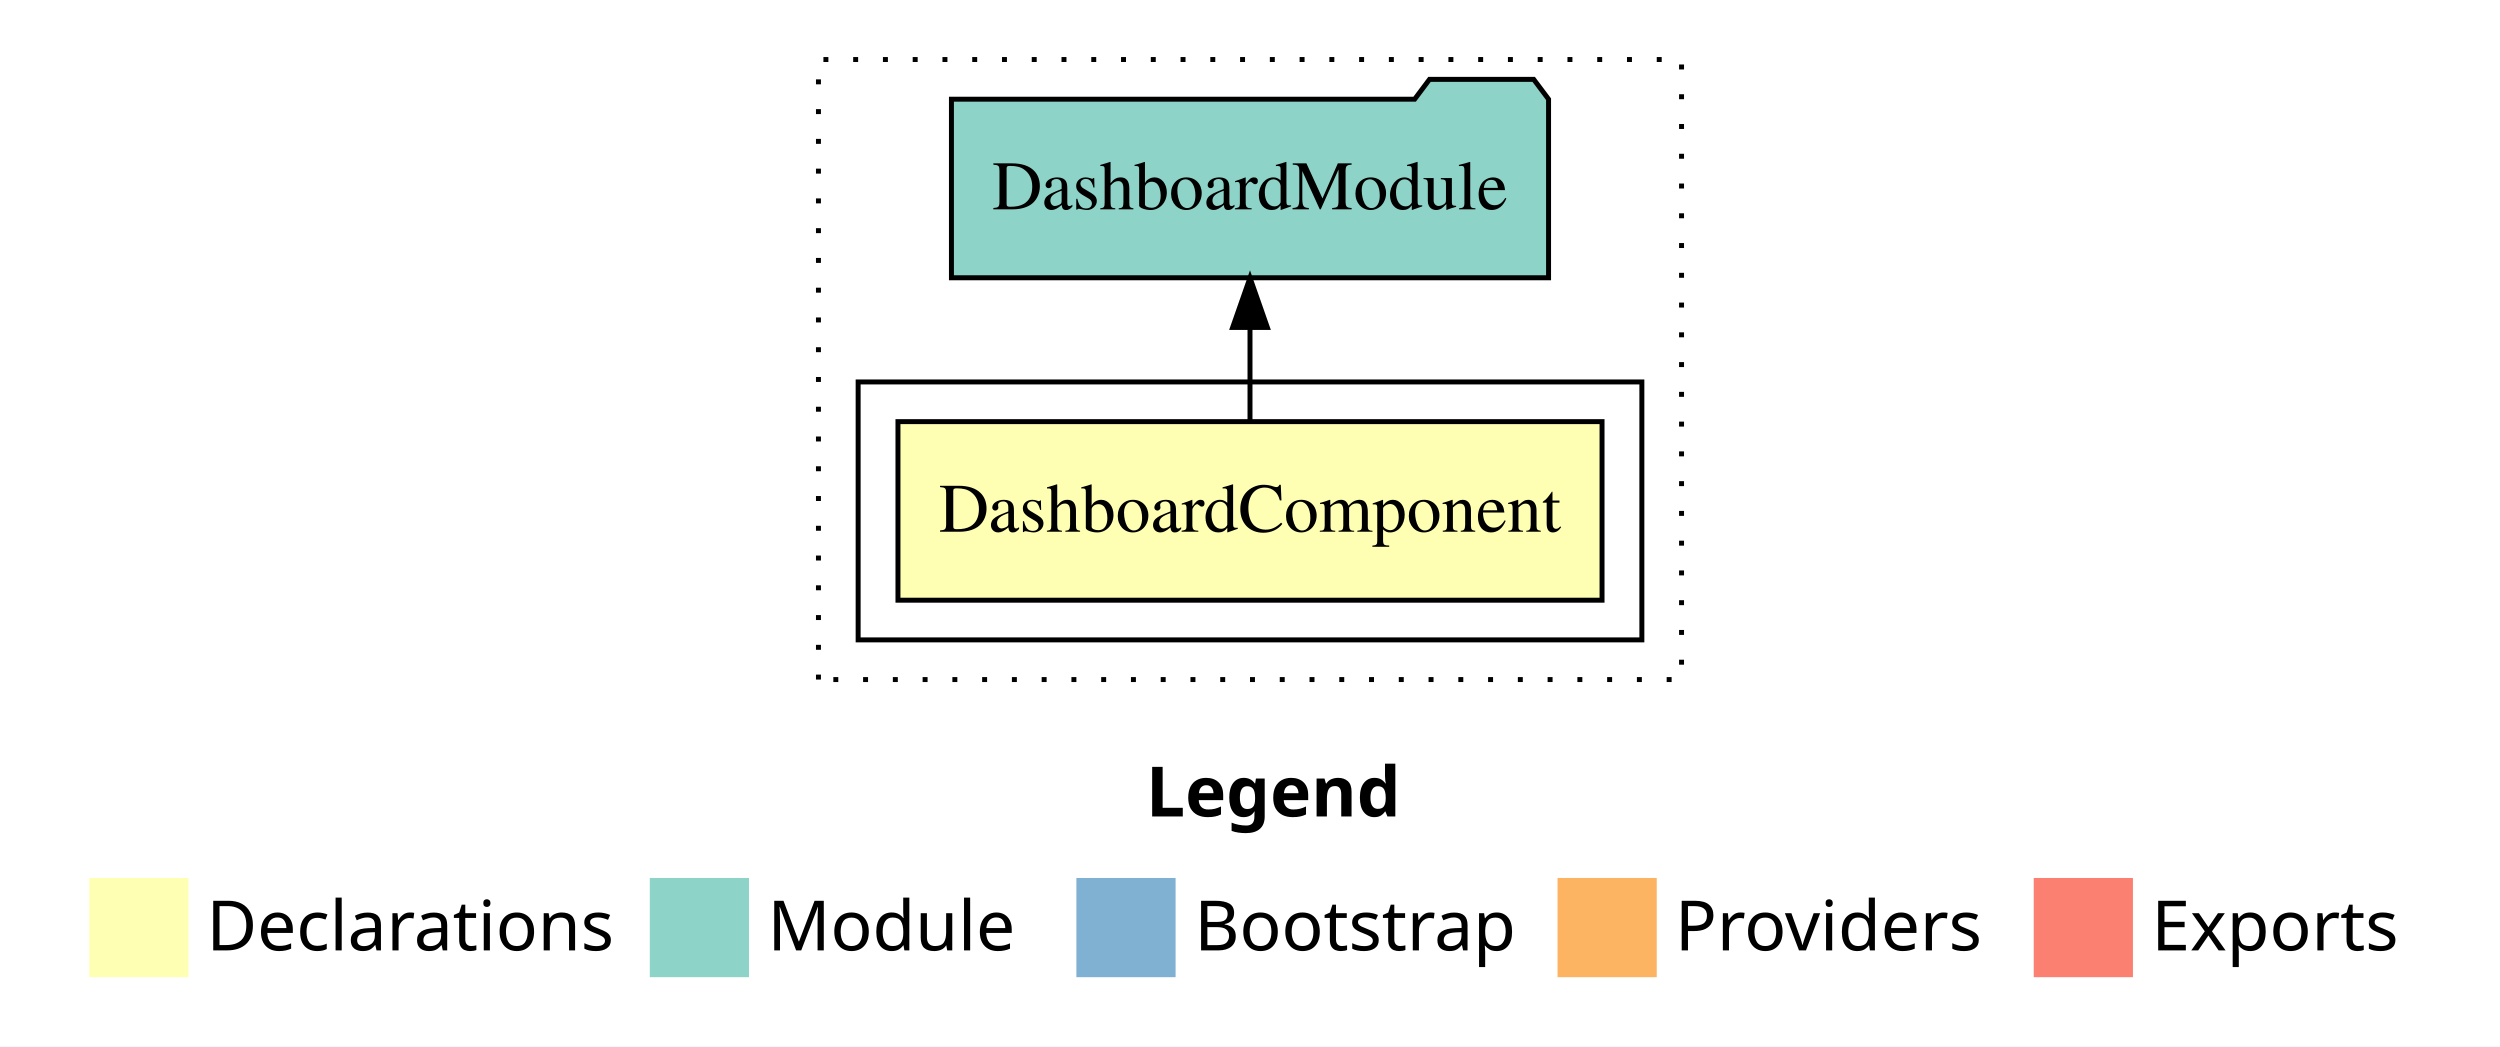
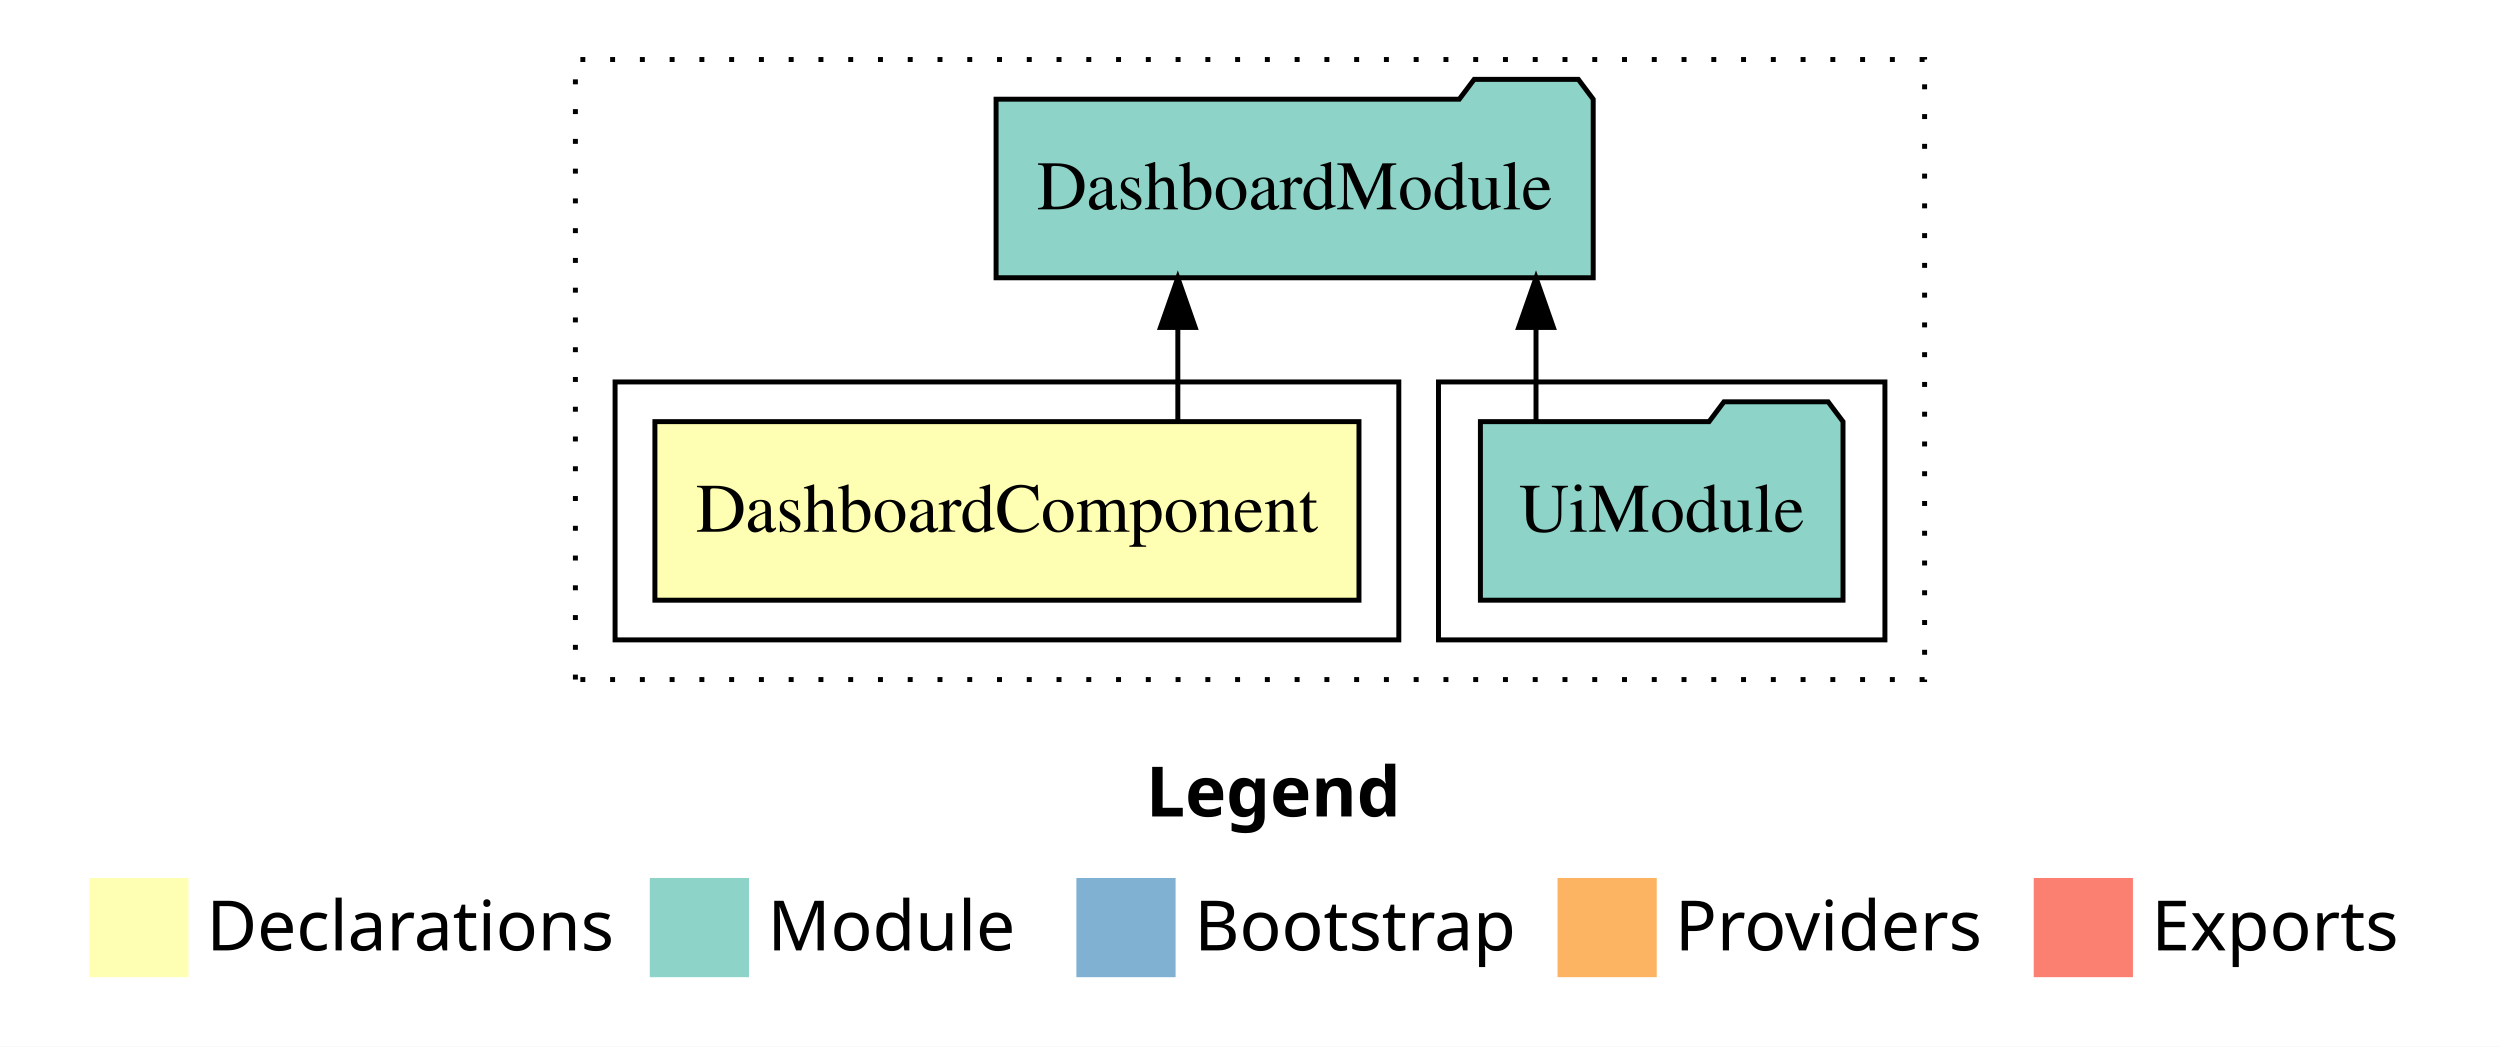
<svg xmlns="http://www.w3.org/2000/svg" width="504pt" height="211pt" viewBox="0.00 0.00 504.00 211.00">
  <g id="graph0" class="graph" transform="scale(1 1) rotate(0) translate(4 207)">
    <polygon fill="white" stroke="transparent" points="-4,4 -4,-207 500,-207 500,4 -4,4" />
    <text text-anchor="start" x="227.01" y="-42.4" font-family="sans-serif" font-weight="bold" font-size="14.00">Legend</text>
    <polygon fill="#ffffb3" stroke="transparent" points="14,-10 14,-30 34,-30 34,-10 14,-10" />
    <text text-anchor="start" x="37.63" y="-15.4" font-family="sans-serif" font-size="14.00">  Declarations</text>
    <polygon fill="#8dd3c7" stroke="transparent" points="127,-10 127,-30 147,-30 147,-10 127,-10" />
    <text text-anchor="start" x="150.73" y="-15.4" font-family="sans-serif" font-size="14.00">  Module</text>
    <polygon fill="#80b1d3" stroke="transparent" points="213,-10 213,-30 233,-30 233,-10 213,-10" />
    <text text-anchor="start" x="236.78" y="-15.4" font-family="sans-serif" font-size="14.00">  Bootstrap</text>
    <polygon fill="#fdb462" stroke="transparent" points="310,-10 310,-30 330,-30 330,-10 310,-10" />
    <text text-anchor="start" x="333.67" y="-15.4" font-family="sans-serif" font-size="14.00">  Providers</text>
    <polygon fill="#fb8072" stroke="transparent" points="406,-10 406,-30 426,-30 426,-10 406,-10" />
    <text text-anchor="start" x="429.73" y="-15.4" font-family="sans-serif" font-size="14.00">  Exports</text>
    <g id="clust1" class="cluster">
-       <polygon fill="none" stroke="black" stroke-dasharray="1,5" points="161,-70 161,-195 335,-195 335,-70 161,-70" />
+       <polygon fill="none" stroke="black" stroke-dasharray="1,5" points="112,-70 112,-195 384,-195 384,-70 112,-70" />
+     </g>
+     <g id="clust4" class="cluster">
+       <polygon fill="none" stroke="black" points="286,-78 286,-130 376,-130 376,-78 286,-78" />
    </g>
    <g id="clust2" class="cluster">
-       <polygon fill="none" stroke="black" points="169,-78 169,-130 327,-130 327,-78 169,-78" />
+       <polygon fill="none" stroke="black" points="120,-78 120,-130 278,-130 278,-78 120,-78" />
    </g>
    <g id="node1" class="node">
-       <polygon fill="#ffffb3" stroke="black" points="318.97,-122 177.03,-122 177.03,-86 318.97,-86 318.97,-122" />
-       <text text-anchor="middle" x="248" y="-99.8" font-family="Times,serif" font-size="14.00">DashboardComponent</text>
+       <polygon fill="#ffffb3" stroke="black" points="269.97,-122 128.03,-122 128.03,-86 269.97,-86 269.97,-122" />
+       <text text-anchor="middle" x="199" y="-99.8" font-family="Times,serif" font-size="14.00">DashboardComponent</text>
    </g>
    <g id="node2" class="node">
-       <polygon fill="#8dd3c7" stroke="black" points="308.19,-187 305.19,-191 284.19,-191 281.19,-187 187.81,-187 187.81,-151 308.19,-151 308.19,-187" />
-       <text text-anchor="middle" x="248" y="-164.8" font-family="Times,serif" font-size="14.00">DashboardModule</text>
+       <polygon fill="#8dd3c7" stroke="black" points="317.19,-187 314.19,-191 293.19,-191 290.19,-187 196.81,-187 196.81,-151 317.19,-151 317.19,-187" />
+       <text text-anchor="middle" x="257" y="-164.8" font-family="Times,serif" font-size="14.00">DashboardModule</text>
    </g>
    <g id="edge1" class="edge">
-       <path fill="none" stroke="black" d="M248,-122.11C248,-122.11 248,-140.99 248,-140.99" />
-       <polygon fill="black" stroke="black" points="244.5,-140.99 248,-150.99 251.5,-140.99 244.5,-140.99" />
+       <path fill="none" stroke="black" d="M233.45,-122.11C233.45,-122.11 233.45,-140.99 233.45,-140.99" />
+       <polygon fill="black" stroke="black" points="229.95,-140.99 233.45,-150.99 236.95,-140.99 229.95,-140.99" />
+     </g>
+     <g id="node3" class="node">
+       <polygon fill="#8dd3c7" stroke="black" points="367.55,-122 364.55,-126 343.55,-126 340.55,-122 294.45,-122 294.45,-86 367.55,-86 367.55,-122" />
+       <text text-anchor="middle" x="331" y="-99.8" font-family="Times,serif" font-size="14.00">UiModule</text>
+     </g>
+     <g id="edge2" class="edge">
+       <path fill="none" stroke="black" d="M305.66,-122.11C305.66,-122.11 305.66,-140.99 305.66,-140.99" />
+       <polygon fill="black" stroke="black" points="302.16,-140.99 305.66,-150.99 309.16,-140.99 302.16,-140.99" />
    </g>
  </g>
</svg>
